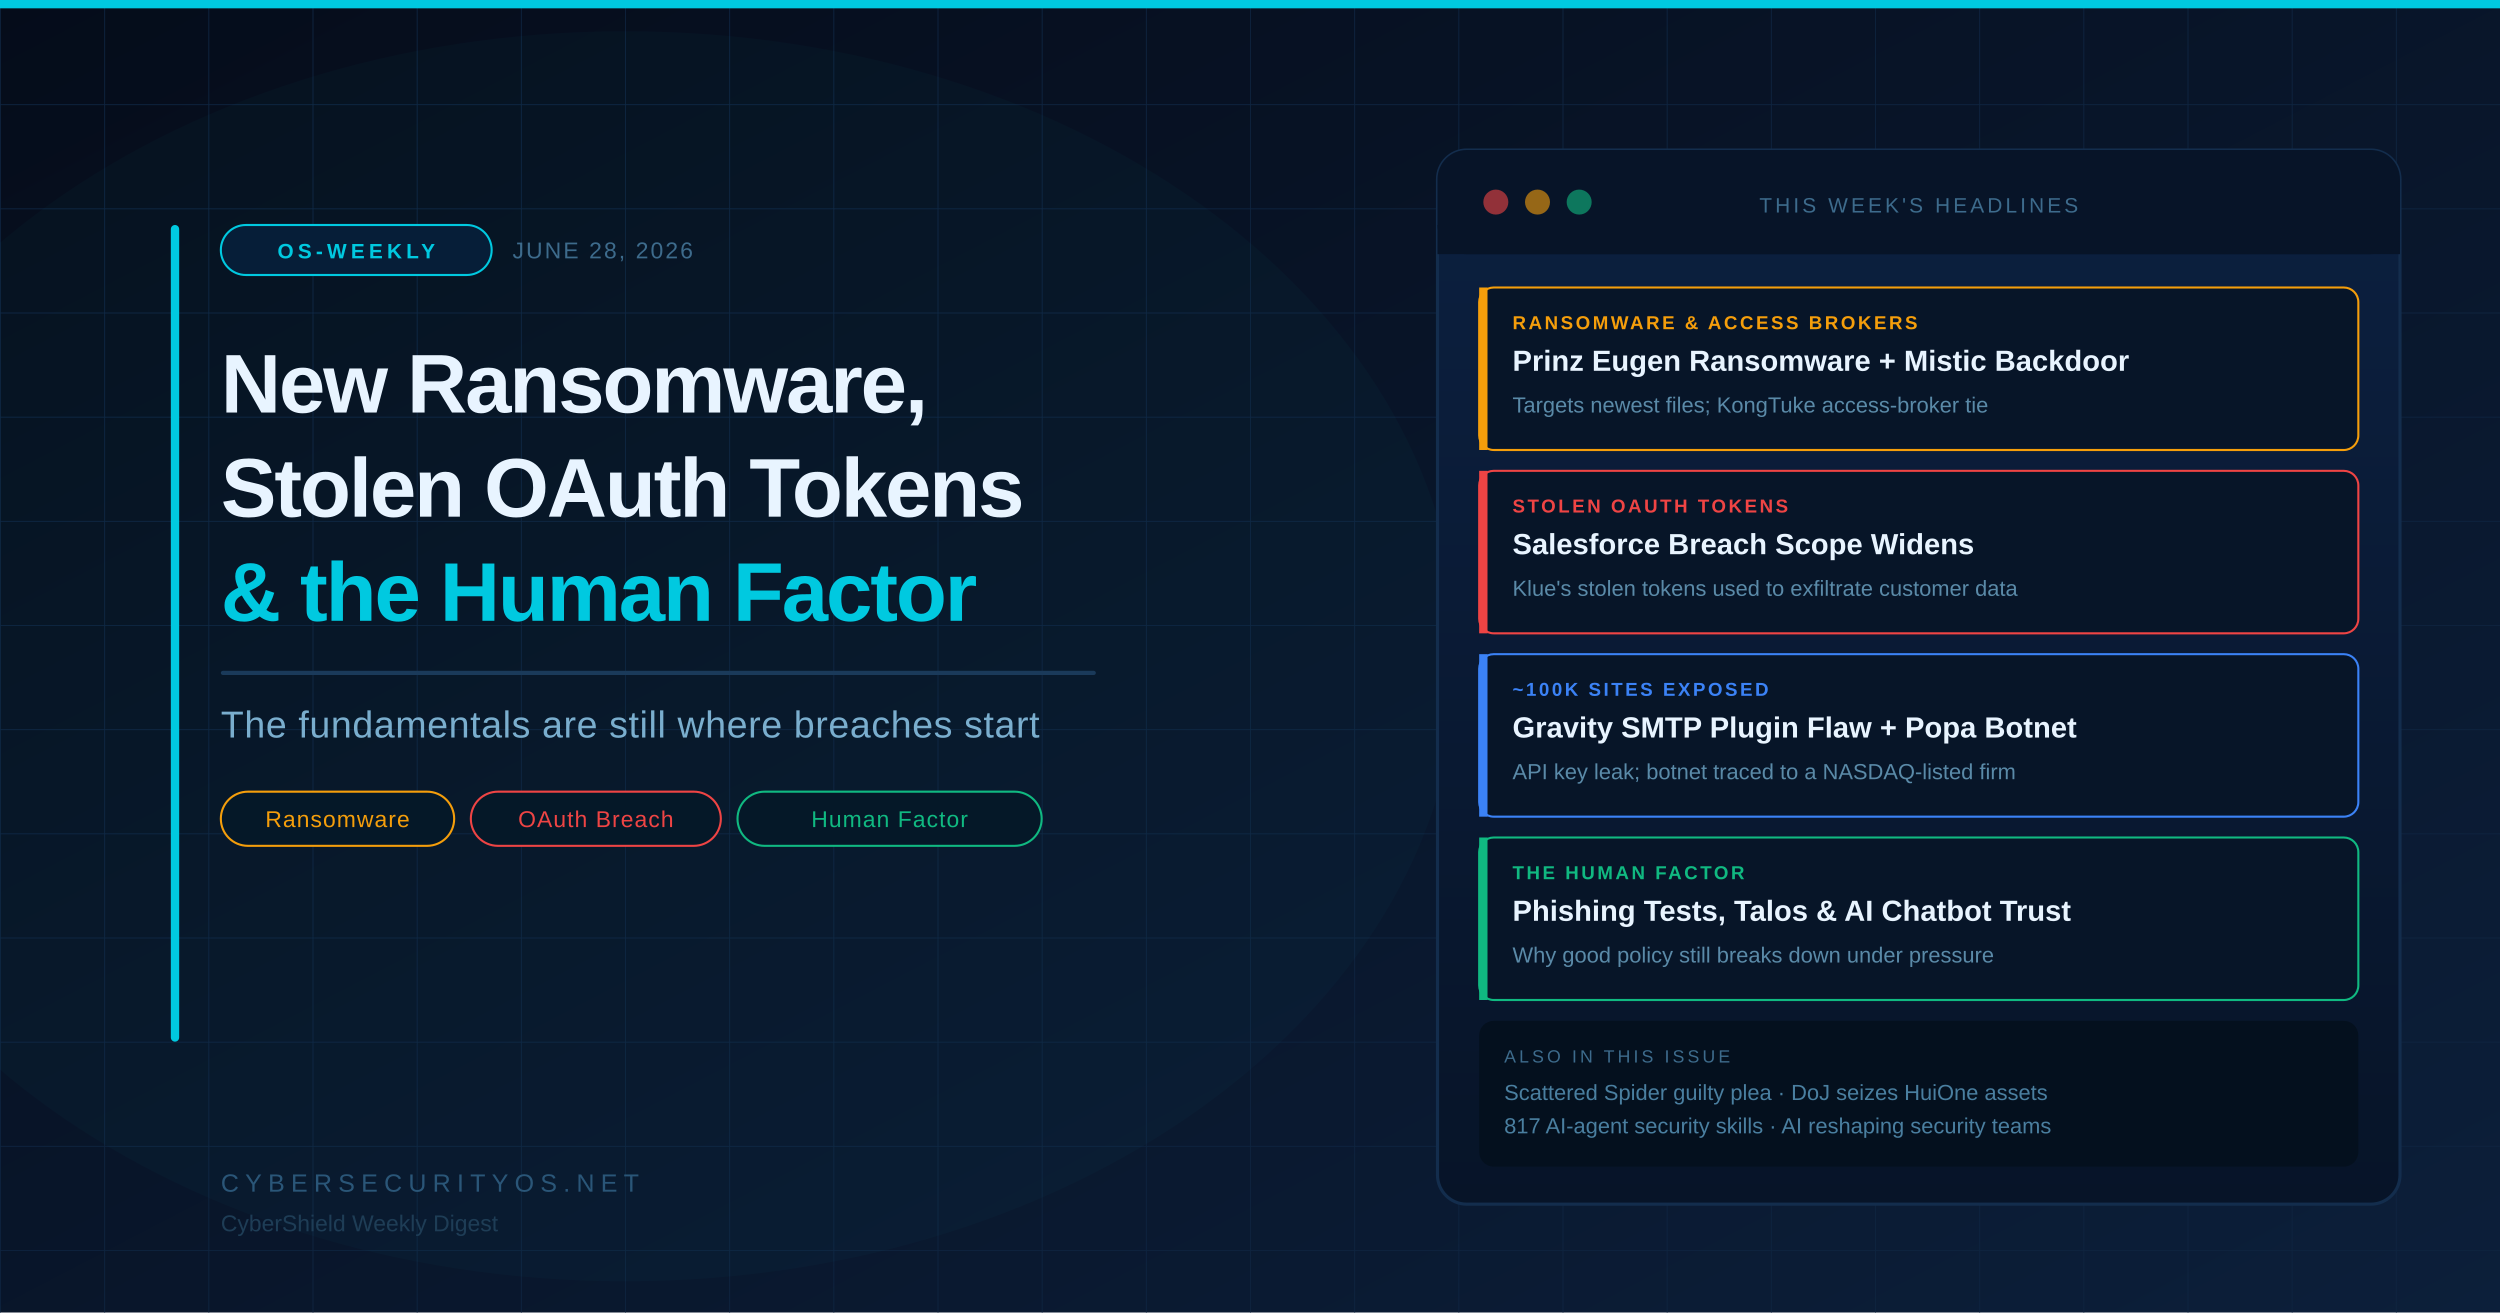
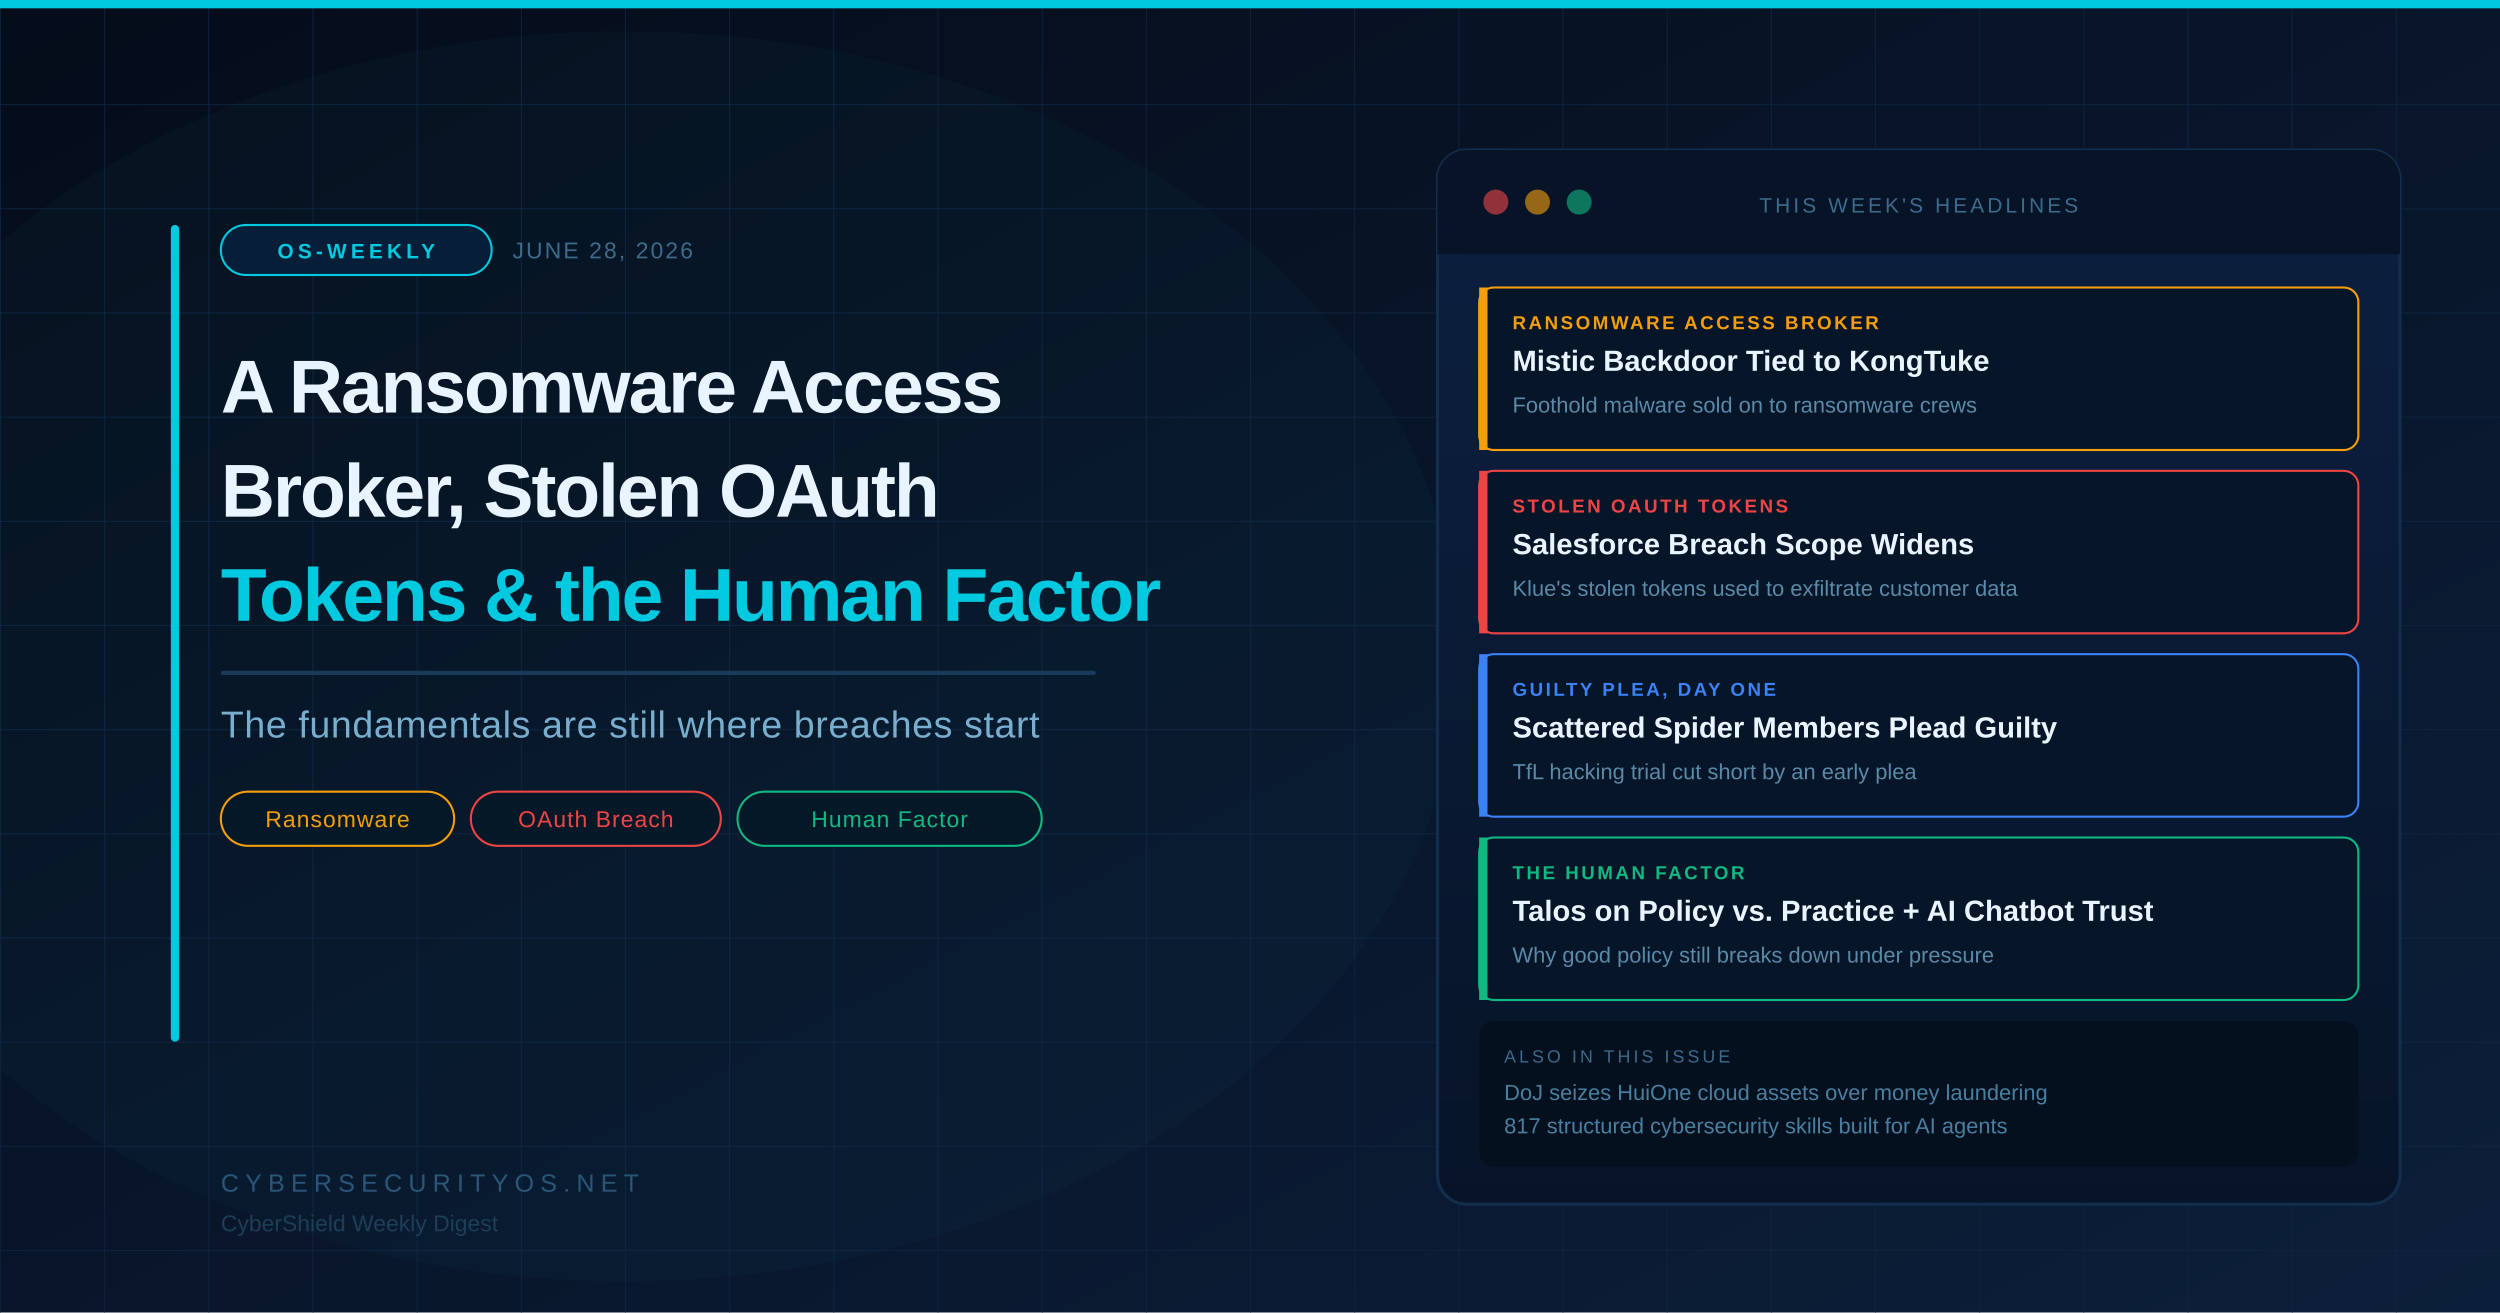
<svg xmlns="http://www.w3.org/2000/svg" viewBox="0 0 1200 630" font-family="'Segoe UI','Helvetica Neue',Arial,sans-serif">
  <defs>
    <linearGradient id="bg" x1="0%" y1="0%" x2="100%" y2="100%">
      <stop offset="0%" stop-color="#050c1a" />
      <stop offset="100%" stop-color="#0c1f3a" />
    </linearGradient>
    <pattern id="grid" width="50" height="50" patternUnits="userSpaceOnUse">
      <path d="M 50 0 L 0 0 0 50" fill="none" stroke="#0e2440" stroke-width="0.8" />
    </pattern>
    <linearGradient id="cardBg" x1="0%" y1="0%" x2="0%" y2="100%">
      <stop offset="0%" stop-color="#0c2040" />
      <stop offset="100%" stop-color="#071428" />
    </linearGradient>
  </defs>
  <rect width="1200" height="630" fill="url(#bg)" />
  <rect width="1200" height="630" fill="url(#grid)" />
  <ellipse cx="300" cy="315" rx="400" ry="300" fill="#00c9e0" opacity="0.025" />
  <rect x="0" y="0" width="1200" height="4" fill="#00c9e0" />
  <rect x="82" y="108" width="4" height="392" rx="2" fill="#00c9e0" />
  <rect x="106" y="108" width="130" height="24" rx="12" fill="#061e38" stroke="#00c9e0" stroke-width="1" />
  <text x="171" y="124" text-anchor="middle" font-size="10" fill="#00c9e0" letter-spacing="2" font-weight="600">OS-WEEKLY</text>
  <text x="246" y="124" font-size="11" fill="#3d6b8c" letter-spacing="1">JUNE 28, 2026</text>
-   <text x="106" y="198" font-size="40" font-weight="800" fill="#e8f4ff" letter-spacing="-1">New Ransomware,</text>
-   <text x="106" y="248" font-size="40" font-weight="800" fill="#e8f4ff" letter-spacing="-1">Stolen OAuth Tokens</text>
-   <text x="106" y="298" font-size="40" font-weight="800" fill="#00c9e0" letter-spacing="-1">&amp; the Human Factor</text>
+   <text x="106" y="198" font-size="36" font-weight="800" fill="#e8f4ff" letter-spacing="-1">A Ransomware Access</text>
+   <text x="106" y="248" font-size="36" font-weight="800" fill="#e8f4ff" letter-spacing="-1">Broker, Stolen OAuth</text>
+   <text x="106" y="298" font-size="36" font-weight="800" fill="#00c9e0" letter-spacing="-1">Tokens &amp; the Human Factor</text>
  <rect x="106" y="322" width="420" height="2" rx="1" fill="#1a3a5a" />
  <text x="106" y="354" font-size="18" fill="#7aaece" letter-spacing="0.3">The fundamentals are still where breaches start</text>
  <rect x="106" y="380" width="112" height="26" rx="13" fill="#051828" stroke="#f59e0b" stroke-width="1" />
  <text x="162" y="397" text-anchor="middle" font-size="11" fill="#f59e0b" letter-spacing="0.5">Ransomware</text>
  <rect x="226" y="380" width="120" height="26" rx="13" fill="#051828" stroke="#ef4444" stroke-width="1" />
  <text x="286" y="397" text-anchor="middle" font-size="11" fill="#ef4444" letter-spacing="0.5">OAuth Breach</text>
  <rect x="354" y="380" width="146" height="26" rx="13" fill="#051828" stroke="#10b981" stroke-width="1" />
  <text x="427" y="397" text-anchor="middle" font-size="11" fill="#10b981" letter-spacing="0.5">Human Factor</text>
  <text x="106" y="572" font-size="12" fill="#2a5678" letter-spacing="3">CYBERSECURITYOS.NET</text>
  <text x="106" y="591" font-size="11" fill="#1e3d56">CyberShield Weekly Digest</text>
  <rect x="690" y="72" width="462" height="506" rx="14" fill="url(#cardBg)" stroke="#132d4d" stroke-width="1.5" />
  <rect x="690" y="72" width="462" height="50" rx="14" fill="#071428" />
  <rect x="690" y="108" width="462" height="14" fill="#071428" />
  <circle cx="718" cy="97" r="6" fill="#ef4444" opacity="0.6" />
  <circle cx="738" cy="97" r="6" fill="#f59e0b" opacity="0.6" />
  <circle cx="758" cy="97" r="6" fill="#10b981" opacity="0.6" />
  <text x="921" y="102" text-anchor="middle" font-size="10" fill="#3d6b8c" letter-spacing="1.5">THIS WEEK'S HEADLINES</text>
  <rect x="710" y="138" width="422" height="78" rx="7" fill="#071528" stroke="#f59e0b" stroke-width="1" />
  <rect x="710" y="138" width="4" height="78" fill="#f59e0b" />
-   <text x="726" y="158" font-size="9" fill="#f59e0b" letter-spacing="1.2" font-weight="700">RANSOMWARE &amp; ACCESS BROKERS</text>
-   <text x="726" y="178" font-size="14" fill="#e8f4ff" font-weight="600">Prinz Eugen Ransomware + Mistic Backdoor</text>
-   <text x="726" y="198" font-size="10.5" fill="#5a8aa8">Targets newest files; KongTuke access-broker tie</text>
+   <text x="726" y="158" font-size="9" fill="#f59e0b" letter-spacing="1.2" font-weight="700">RANSOMWARE ACCESS BROKER</text>
+   <text x="726" y="178" font-size="14" fill="#e8f4ff" font-weight="600">Mistic Backdoor Tied to KongTuke</text>
+   <text x="726" y="198" font-size="10.5" fill="#5a8aa8">Foothold malware sold on to ransomware crews</text>
  <rect x="710" y="226" width="422" height="78" rx="7" fill="#071528" stroke="#ef4444" stroke-width="1" />
  <rect x="710" y="226" width="4" height="78" fill="#ef4444" />
  <text x="726" y="246" font-size="9" fill="#ef4444" letter-spacing="1.2" font-weight="700">STOLEN OAUTH TOKENS</text>
  <text x="726" y="266" font-size="14" fill="#e8f4ff" font-weight="600">Salesforce Breach Scope Widens</text>
  <text x="726" y="286" font-size="10.5" fill="#5a8aa8">Klue's stolen tokens used to exfiltrate customer data</text>
  <rect x="710" y="314" width="422" height="78" rx="7" fill="#071528" stroke="#3b82f6" stroke-width="1" />
  <rect x="710" y="314" width="4" height="78" fill="#3b82f6" />
-   <text x="726" y="334" font-size="9" fill="#3b82f6" letter-spacing="1.2" font-weight="700">~100K SITES EXPOSED</text>
-   <text x="726" y="354" font-size="14" fill="#e8f4ff" font-weight="600">Gravity SMTP Plugin Flaw + Popa Botnet</text>
-   <text x="726" y="374" font-size="10.5" fill="#5a8aa8">API key leak; botnet traced to a NASDAQ-listed firm</text>
+   <text x="726" y="334" font-size="9" fill="#3b82f6" letter-spacing="1.2" font-weight="700">GUILTY PLEA, DAY ONE</text>
+   <text x="726" y="354" font-size="14" fill="#e8f4ff" font-weight="600">Scattered Spider Members Plead Guilty</text>
+   <text x="726" y="374" font-size="10.5" fill="#5a8aa8">TfL hacking trial cut short by an early plea</text>
  <rect x="710" y="402" width="422" height="78" rx="7" fill="#071528" stroke="#10b981" stroke-width="1" />
  <rect x="710" y="402" width="4" height="78" fill="#10b981" />
  <text x="726" y="422" font-size="9" fill="#10b981" letter-spacing="1.2" font-weight="700">THE HUMAN FACTOR</text>
-   <text x="726" y="442" font-size="14" fill="#e8f4ff" font-weight="600">Phishing Tests, Talos &amp; AI Chatbot Trust</text>
+   <text x="726" y="442" font-size="14" fill="#e8f4ff" font-weight="600">Talos on Policy vs. Practice + AI Chatbot Trust</text>
  <text x="726" y="462" font-size="10.5" fill="#5a8aa8">Why good policy still breaks down under pressure</text>
  <rect x="710" y="490" width="422" height="70" rx="7" fill="#04101e" />
  <text x="722" y="510" font-size="8.5" fill="#3d6b8c" letter-spacing="1.5">ALSO IN THIS ISSUE</text>
-   <text x="722" y="528" font-size="10.5" fill="#4a7fa0">Scattered Spider guilty plea · DoJ seizes HuiOne assets</text>
-   <text x="722" y="544" font-size="10.5" fill="#4a7fa0">817 AI-agent security skills · AI reshaping security teams</text>
+   <text x="722" y="528" font-size="10.5" fill="#4a7fa0">DoJ seizes HuiOne cloud assets over money laundering</text>
+   <text x="722" y="544" font-size="10.5" fill="#4a7fa0">817 structured cybersecurity skills built for AI agents</text>
</svg>
